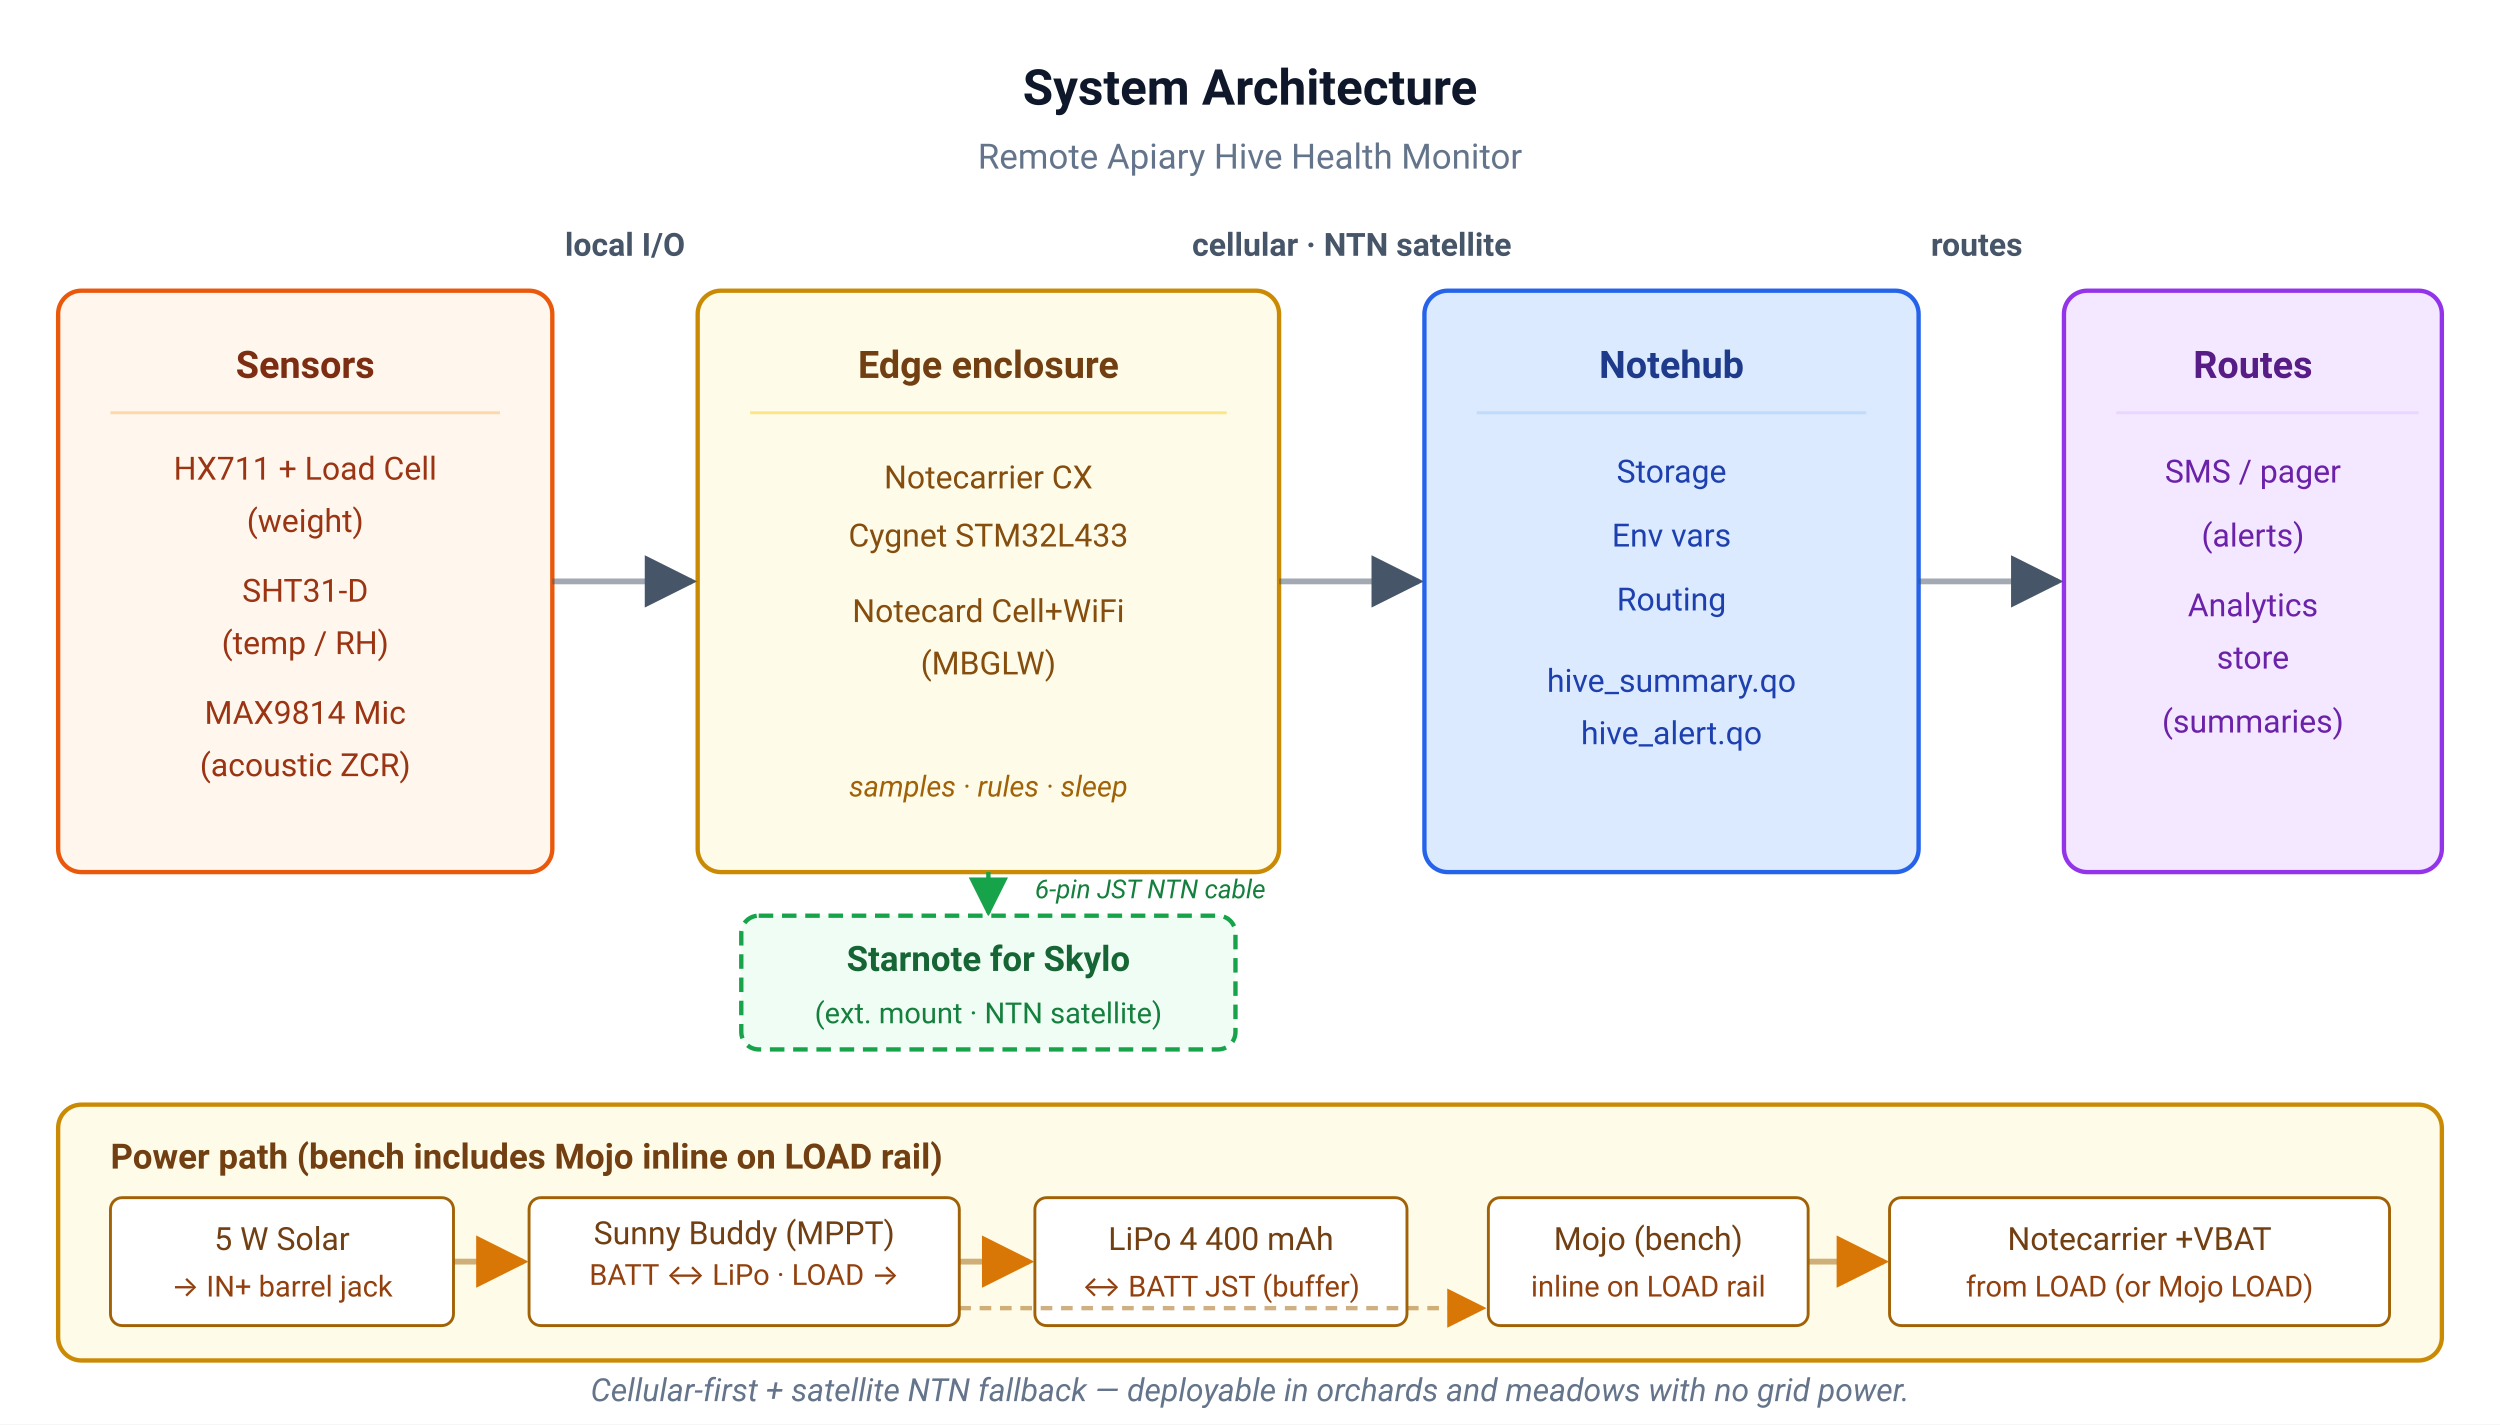
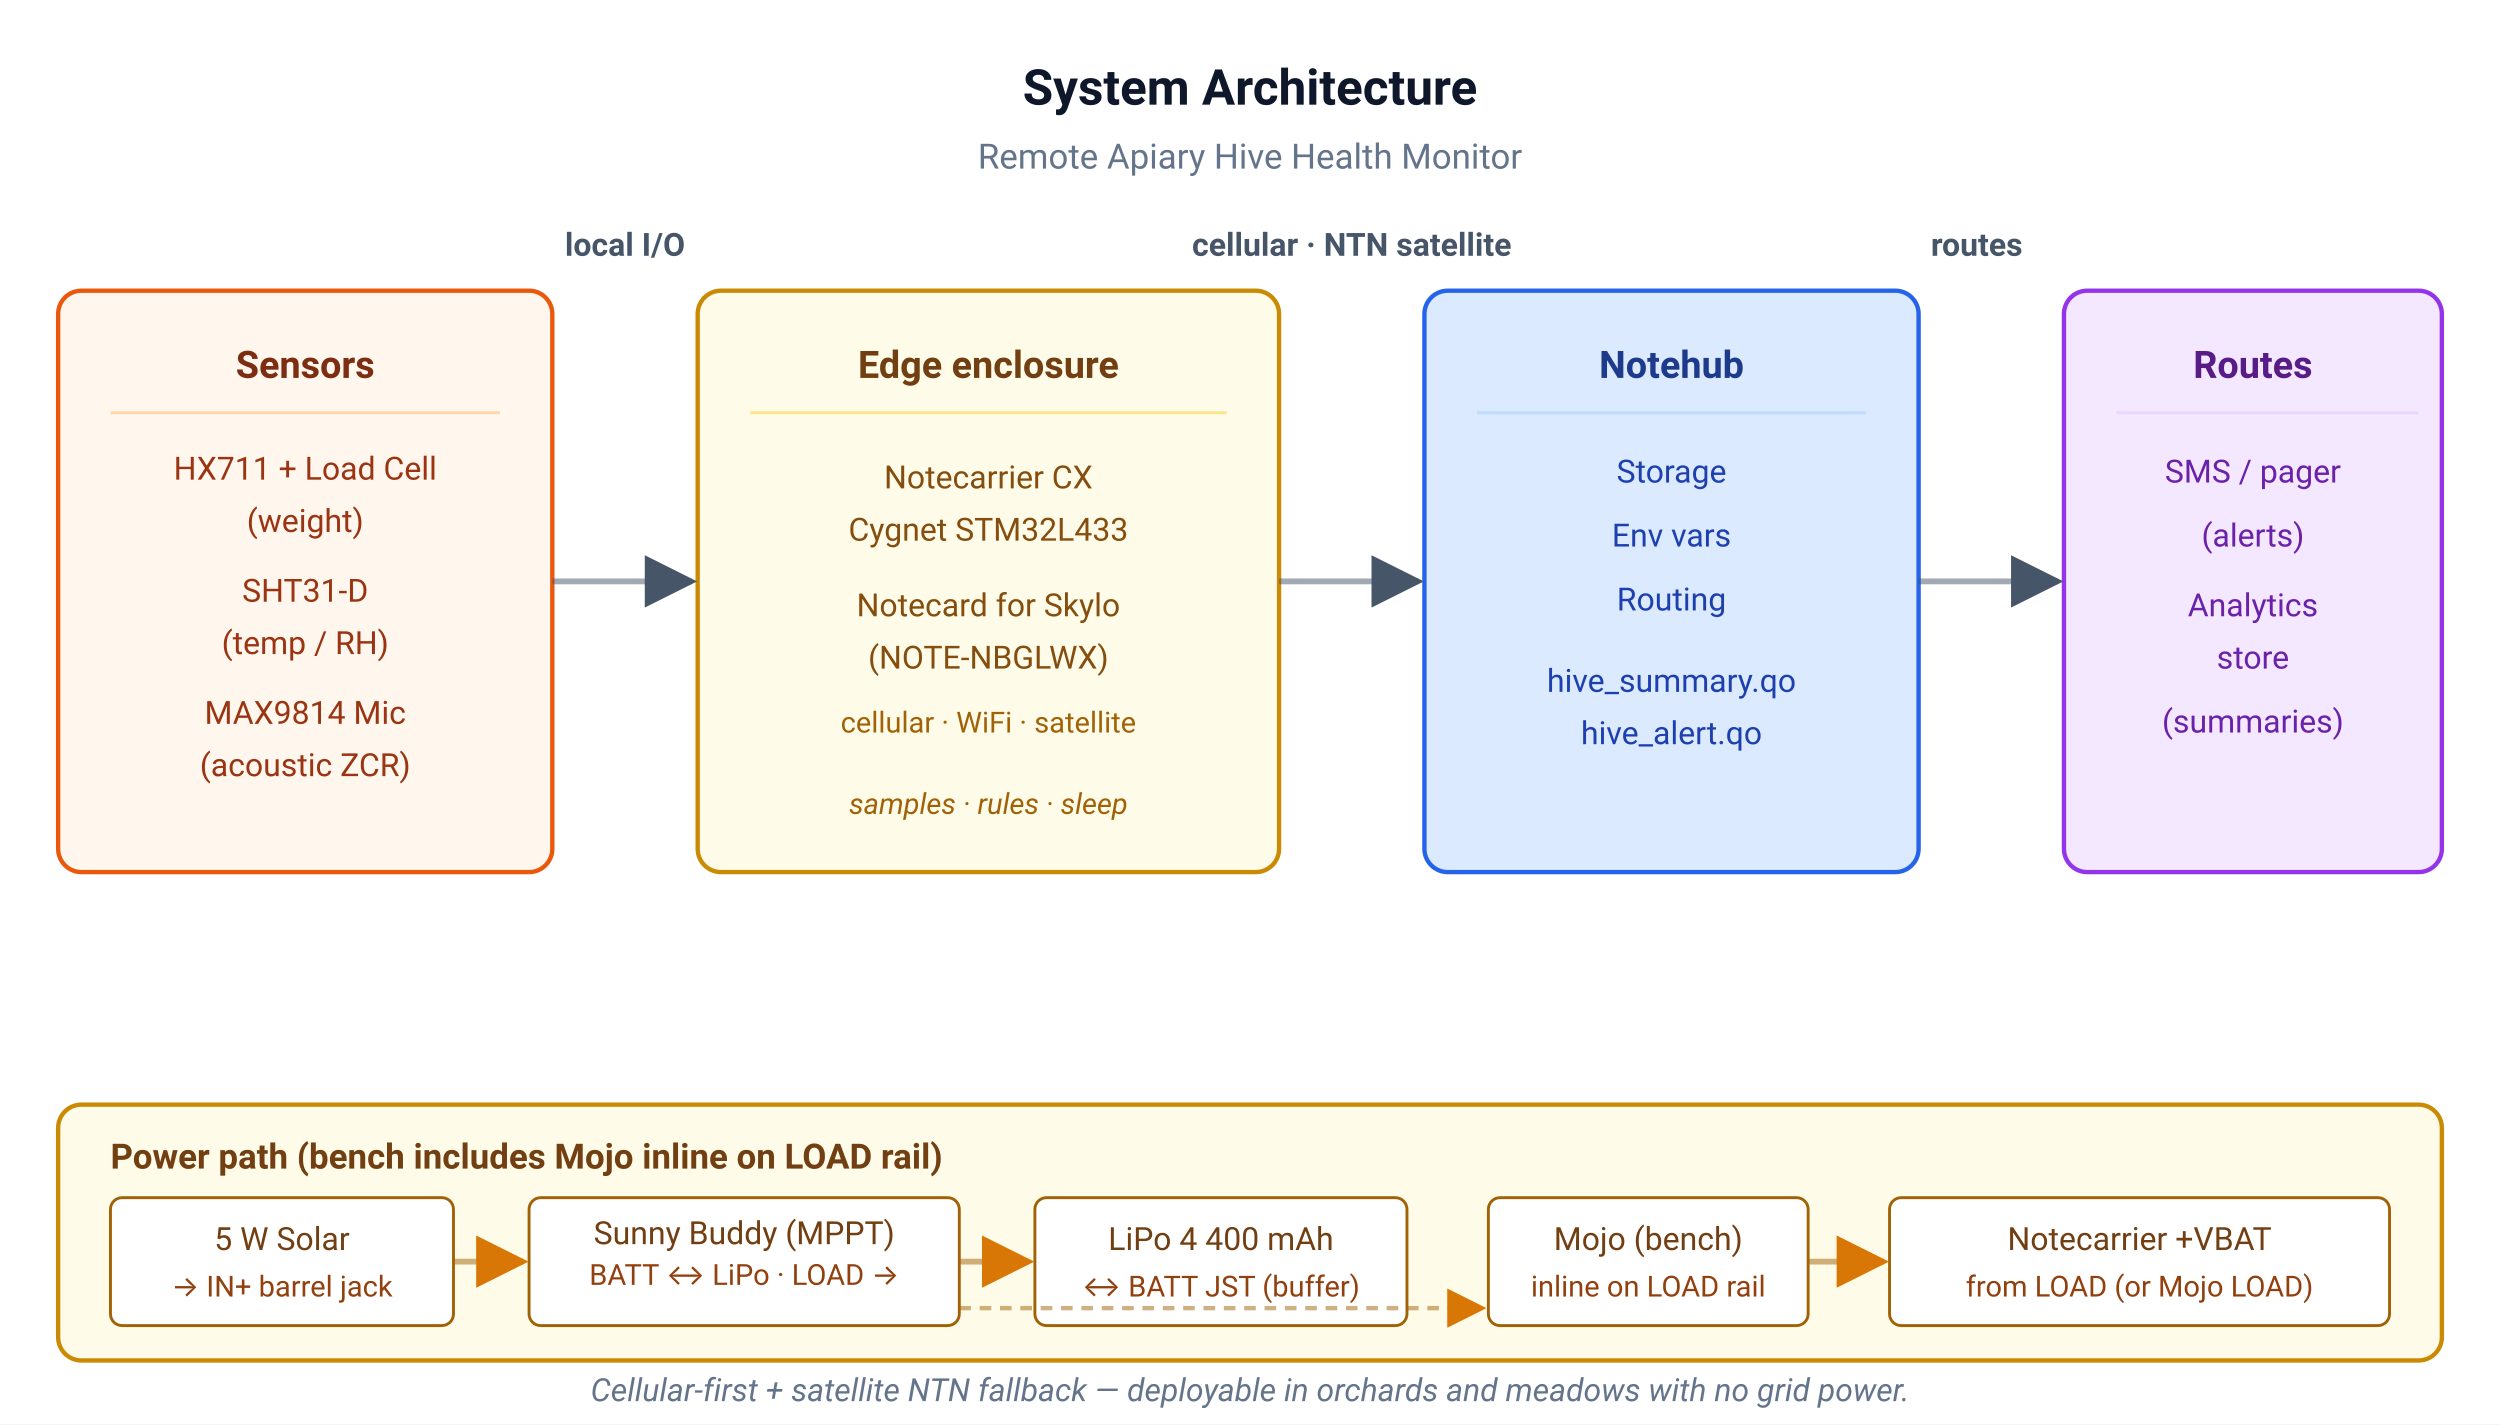
<svg xmlns="http://www.w3.org/2000/svg" viewBox="0 0 860 490" width="860" font-family="-apple-system,BlinkMacSystemFont,'Segoe UI',Roboto,sans-serif">
  <defs>
    <marker id="ar-gray" viewBox="0 0 10 10" refX="9" refY="5" markerWidth="9" markerHeight="9" orient="auto-start-reverse">
      <path d="M0,0 L10,5 L0,10 z" fill="#475569" />
    </marker>
    <marker id="ar-violet" viewBox="0 0 10 10" refX="9" refY="5" markerWidth="9" markerHeight="9" orient="auto-start-reverse">
      <path d="M0,0 L10,5 L0,10 z" fill="#7c3aed" />
    </marker>
    <marker id="ar-amber" viewBox="0 0 10 10" refX="9" refY="5" markerWidth="9" markerHeight="9" orient="auto-start-reverse">
      <path d="M0,0 L10,5 L0,10 z" fill="#d97706" />
    </marker>
    <marker id="ar-green" viewBox="0 0 10 10" refX="9" refY="5" markerWidth="9" markerHeight="9" orient="auto-start-reverse">
      <path d="M0,0 L10,5 L0,10 z" fill="#16a34a" />
    </marker>
  </defs>
  <rect width="860" height="490" fill="#ffffff" />
  <text x="430" y="36" text-anchor="middle" font-size="17" font-weight="700" fill="#0f172a">System Architecture</text>
  <text x="430" y="58" text-anchor="middle" font-size="12" fill="#64748b">Remote Apiary Hive Health Monitor</text>
  <rect x="20" y="100" width="170" height="200" rx="8" fill="#fff7ed" stroke="#ea580c" stroke-width="1.5" />
  <text x="105" y="130" text-anchor="middle" font-size="13" font-weight="700" fill="#7c2d12">Sensors</text>
  <line x1="38" y1="142" x2="172" y2="142" stroke="#fed7aa" />
  <g font-size="11" fill="#9a3412">
    <text x="105" y="165" text-anchor="middle">HX711 + Load Cell</text>
    <text x="105" y="183" text-anchor="middle">(weight)</text>
    <text x="105" y="207" text-anchor="middle">SHT31-D</text>
    <text x="105" y="225" text-anchor="middle">(temp / RH)</text>
    <text x="105" y="249" text-anchor="middle">MAX9814 Mic</text>
    <text x="105" y="267" text-anchor="middle">(acoustic ZCR)</text>
  </g>
  <rect x="240" y="100" width="200" height="200" rx="8" fill="#fefce8" stroke="#ca8a04" stroke-width="1.5" />
  <text x="340" y="130" text-anchor="middle" font-size="13" font-weight="700" fill="#713f12">Edge enclosure</text>
  <line x1="258" y1="142" x2="422" y2="142" stroke="#fde68a" />
  <g font-size="11" fill="#854d0e">
    <text x="340" y="168" text-anchor="middle">Notecarrier CX</text>
-     <text x="340" y="188" text-anchor="middle">Cygnet STM32L433</text>
-     <text x="340" y="214" text-anchor="middle">Notecard Cell+WiFi</text>
-     <text x="340" y="232" text-anchor="middle">(MBGLW)</text>
+     <text x="340" y="186" text-anchor="middle">Cygnet STM32L433</text>
+     <text x="340" y="212" text-anchor="middle">Notecard for Skylo</text>
+     <text x="340" y="230" text-anchor="middle">(NOTE-NBGLWX)</text>
+     <text x="340" y="252" text-anchor="middle" font-size="10" fill="#a16207">cellular · WiFi · satellite</text>
  </g>
-   <text x="340" y="274" text-anchor="middle" font-size="10" fill="#a16207" font-style="italic">samples · rules · sleep</text>
-   <line x1="340" y1="300" x2="340" y2="314" stroke="#16a34a" stroke-width="1.5" marker-end="url(#ar-green)" />
-   <text x="356" y="309" font-size="9" fill="#15803d" font-style="italic">6-pin JST NTN cable</text>
-   <rect x="255" y="315" width="170" height="46" rx="6" fill="#f0fdf4" stroke="#16a34a" stroke-width="1.5" stroke-dasharray="5 3" />
-   <text x="340" y="334" text-anchor="middle" font-size="12" font-weight="700" fill="#166534">Starnote for Skylo</text>
-   <text x="340" y="352" text-anchor="middle" font-size="10" fill="#15803d">(ext. mount · NTN satellite)</text>
+   <text x="340" y="280" text-anchor="middle" font-size="10" fill="#a16207" font-style="italic">samples · rules · sleep</text>
  <rect x="490" y="100" width="170" height="200" rx="8" fill="#dbeafe" stroke="#2563eb" stroke-width="1.5" />
  <text x="575" y="130" text-anchor="middle" font-size="13" font-weight="700" fill="#1e3a8a">Notehub</text>
  <line x1="508" y1="142" x2="642" y2="142" stroke="#bfdbfe" />
  <g font-size="11" fill="#1e40af">
    <text x="575" y="166" text-anchor="middle">Storage</text>
    <text x="575" y="188" text-anchor="middle">Env vars</text>
    <text x="575" y="210" text-anchor="middle">Routing</text>
    <text x="575" y="238" text-anchor="middle">hive_summary.qo</text>
    <text x="575" y="256" text-anchor="middle">hive_alert.qo</text>
  </g>
  <rect x="710" y="100" width="130" height="200" rx="8" fill="#f3e8ff" stroke="#9333ea" stroke-width="1.5" />
  <text x="775" y="130" text-anchor="middle" font-size="13" font-weight="700" fill="#581c87">Routes</text>
  <line x1="728" y1="142" x2="832" y2="142" stroke="#e9d5ff" />
  <g font-size="11" fill="#6b21a8">
    <text x="775" y="166" text-anchor="middle">SMS / pager</text>
    <text x="775" y="188" text-anchor="middle">(alerts)</text>
    <text x="775" y="212" text-anchor="middle">Analytics</text>
    <text x="775" y="230" text-anchor="middle">store</text>
    <text x="775" y="252" text-anchor="middle">(summaries)</text>
  </g>
  <text x="215" y="88" text-anchor="middle" font-size="11" font-weight="600" fill="#475569">local I/O</text>
  <text x="465" y="88" text-anchor="middle" font-size="11" font-weight="600" fill="#475569">cellular · NTN satellite</text>
  <text x="680" y="88" text-anchor="middle" font-size="11" font-weight="600" fill="#475569">routes</text>
  <line x1="190" y1="200" x2="238" y2="200" stroke="#475569" stroke-opacity="0.5" stroke-width="2" marker-end="url(#ar-gray)" />
  <line x1="440" y1="200" x2="488" y2="200" stroke="#475569" stroke-opacity="0.5" stroke-width="2" marker-end="url(#ar-gray)" />
  <line x1="660" y1="200" x2="708" y2="200" stroke="#475569" stroke-opacity="0.5" stroke-width="2" marker-end="url(#ar-gray)" />
  <rect x="20" y="380" width="820" height="88" rx="8" fill="#fefce8" stroke="#ca8a04" stroke-width="1.5" />
  <text x="38" y="402" font-size="12" font-weight="700" fill="#713f12">Power path (bench includes Mojo inline on LOAD rail)</text>
  <rect x="38" y="412" width="118" height="44" rx="4" fill="#ffffff" stroke="#a16207" />
  <text x="97" y="430" text-anchor="middle" font-size="11" fill="#713f12">5 W Solar</text>
  <text x="97" y="446" text-anchor="middle" font-size="10" fill="#92400e">→ IN+ barrel jack</text>
  <rect x="182" y="412" width="148" height="44" rx="4" fill="#ffffff" stroke="#a16207" />
  <text x="256" y="428" text-anchor="middle" font-size="11" fill="#713f12">Sunny Buddy (MPPT)</text>
  <text x="256" y="442" text-anchor="middle" font-size="10" fill="#92400e">BATT ↔ LiPo  ·  LOAD →</text>
  <rect x="356" y="412" width="128" height="44" rx="4" fill="#ffffff" stroke="#a16207" />
  <text x="420" y="430" text-anchor="middle" font-size="11" fill="#713f12">LiPo 4 400 mAh</text>
  <text x="420" y="446" text-anchor="middle" font-size="10" fill="#92400e">↔ BATT JST (buffer)</text>
  <rect x="512" y="412" width="110" height="44" rx="4" fill="#ffffff" stroke="#a16207" />
  <text x="567" y="430" text-anchor="middle" font-size="11" fill="#713f12">Mojo (bench)</text>
  <text x="567" y="446" text-anchor="middle" font-size="10" fill="#92400e">inline on LOAD rail</text>
  <rect x="650" y="412" width="172" height="44" rx="4" fill="#ffffff" stroke="#a16207" />
  <text x="736" y="430" text-anchor="middle" font-size="11" fill="#713f12">Notecarrier +VBAT</text>
  <text x="736" y="446" text-anchor="middle" font-size="10" fill="#92400e">from LOAD (or Mojo LOAD)</text>
  <line x1="156" y1="434" x2="180" y2="434" stroke="#a16207" stroke-opacity="0.5" stroke-width="2" marker-end="url(#ar-amber)" />
  <line x1="330" y1="434" x2="354" y2="434" stroke="#a16207" stroke-opacity="0.5" stroke-width="2" marker-end="url(#ar-amber)" />
  <line x1="330" y1="450" x2="510" y2="450" stroke="#a16207" stroke-opacity="0.5" stroke-width="1.5" stroke-dasharray="4 3" marker-end="url(#ar-amber)" />
  <line x1="622" y1="434" x2="648" y2="434" stroke="#a16207" stroke-opacity="0.5" stroke-width="2" marker-end="url(#ar-amber)" />
  <text x="430" y="482" text-anchor="middle" font-size="11" fill="#64748b" font-style="italic">Cellular-first + satellite NTN fallback — deployable in orchards and meadows with no grid power.</text>
</svg>
